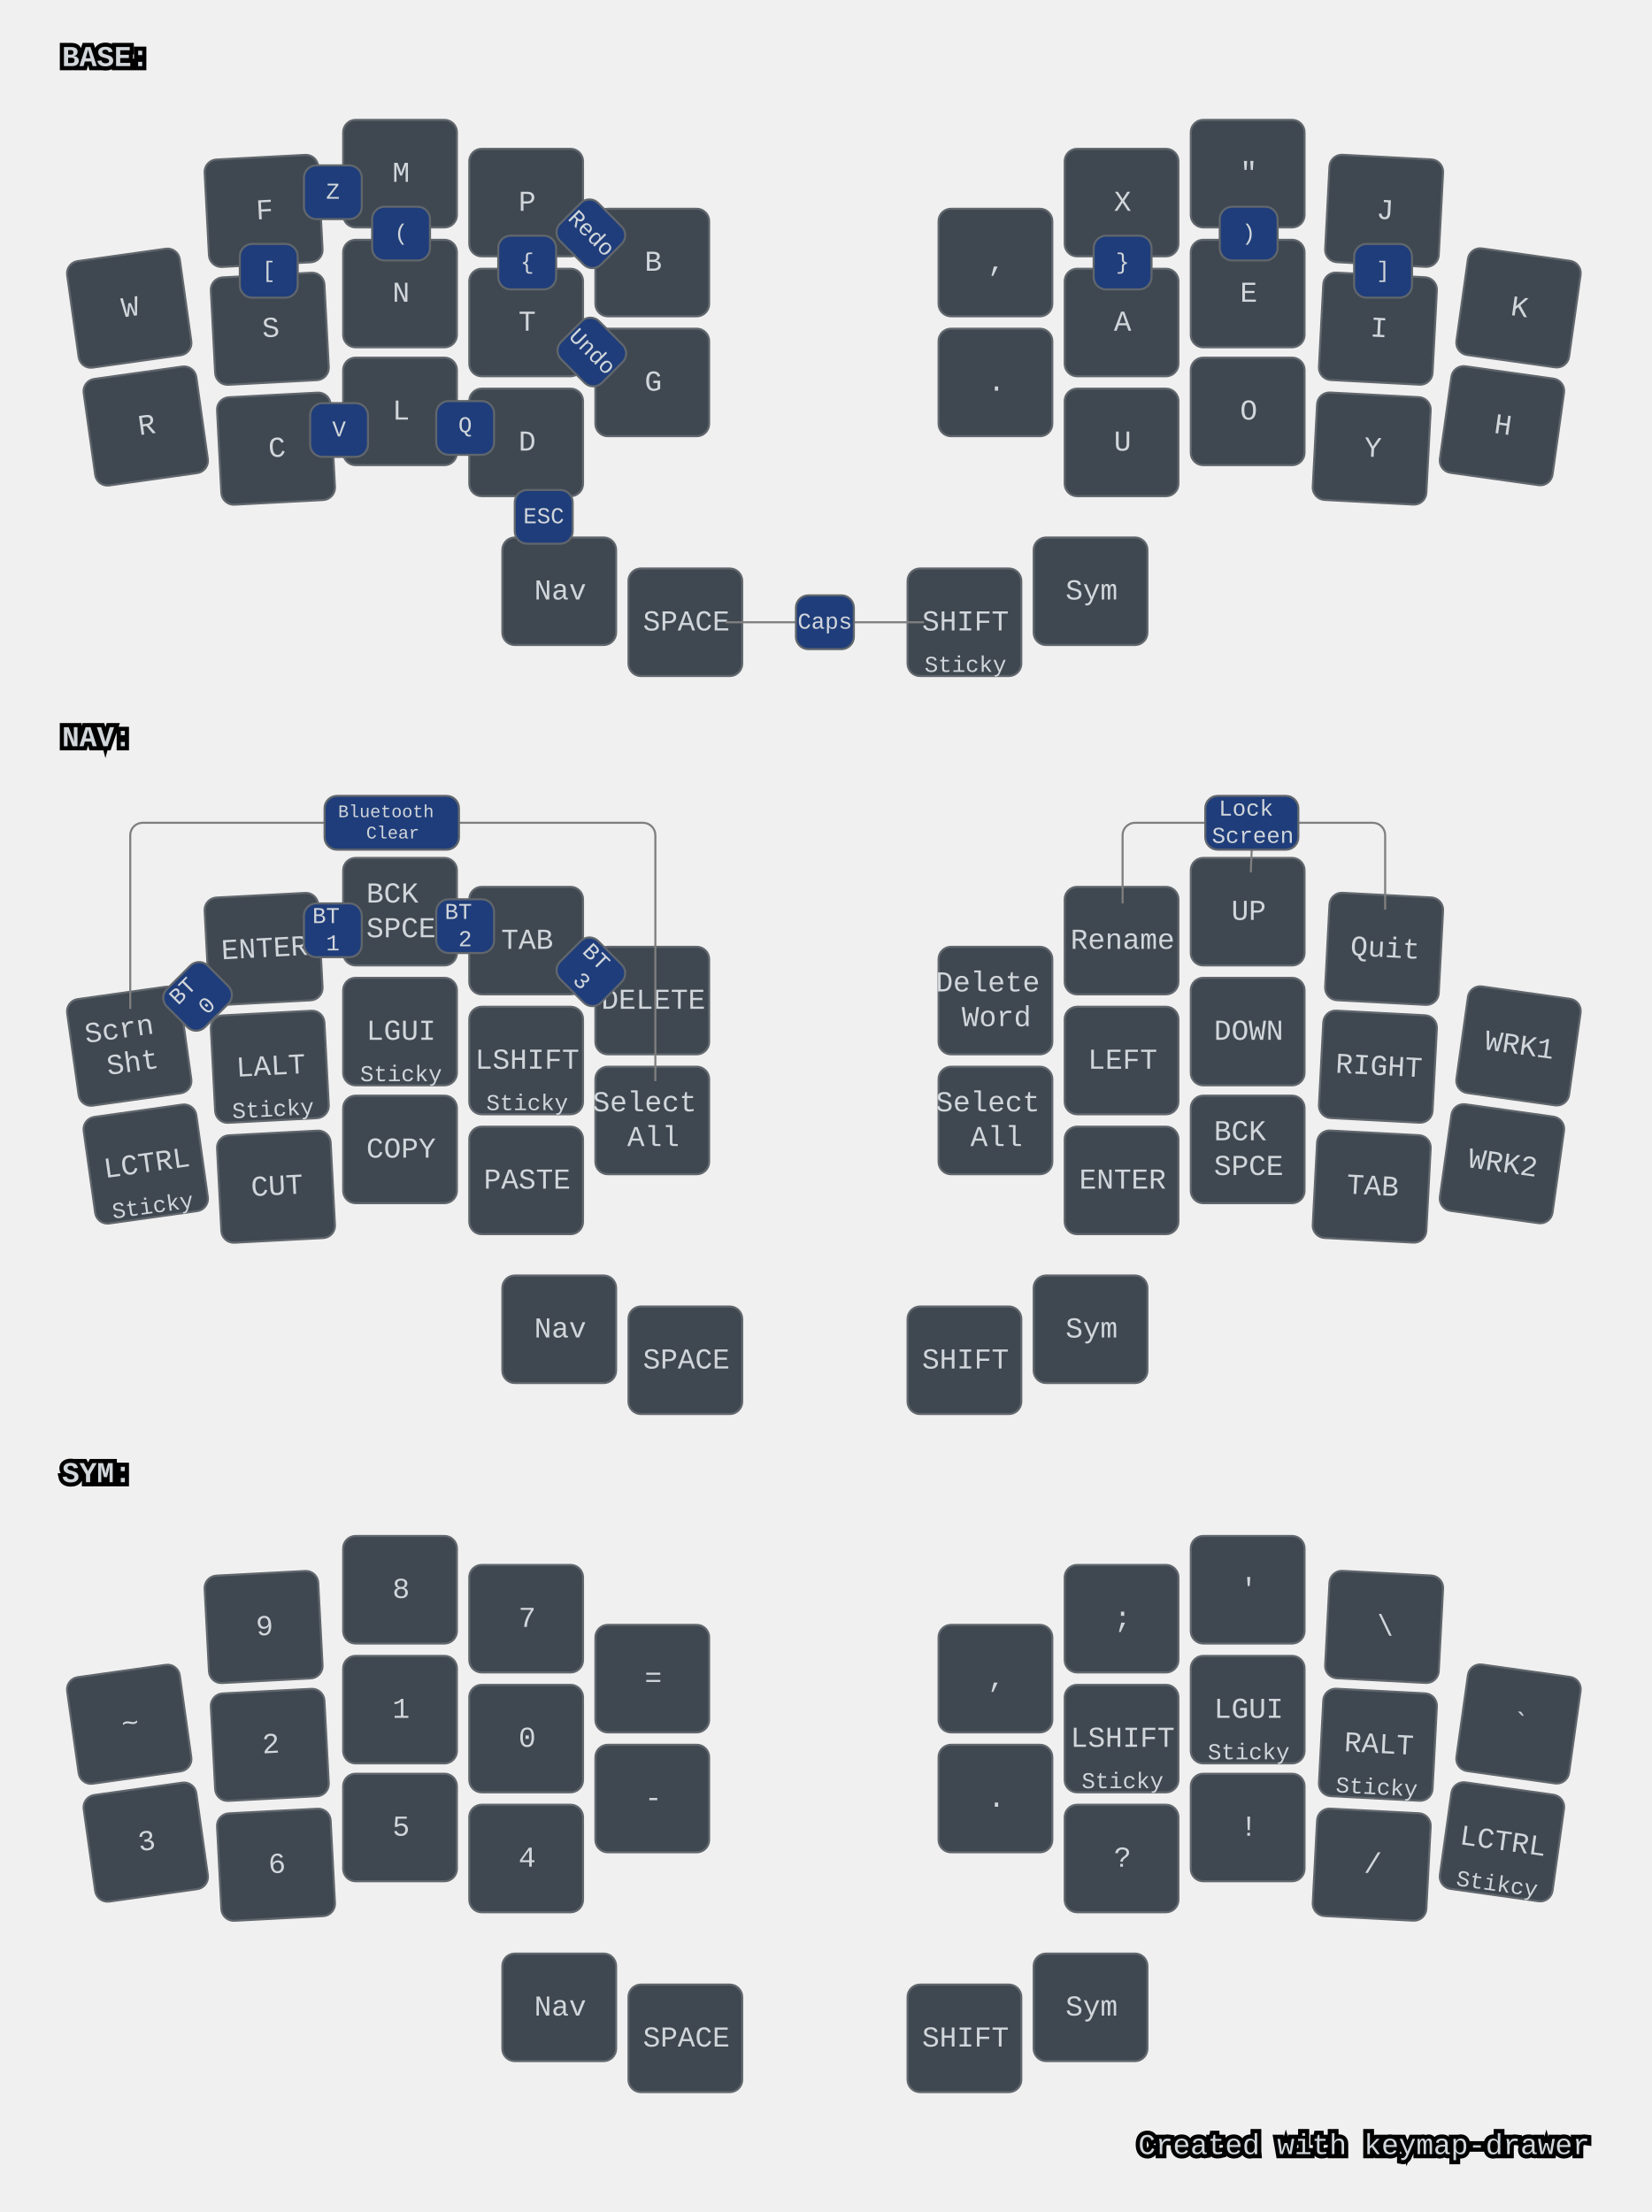
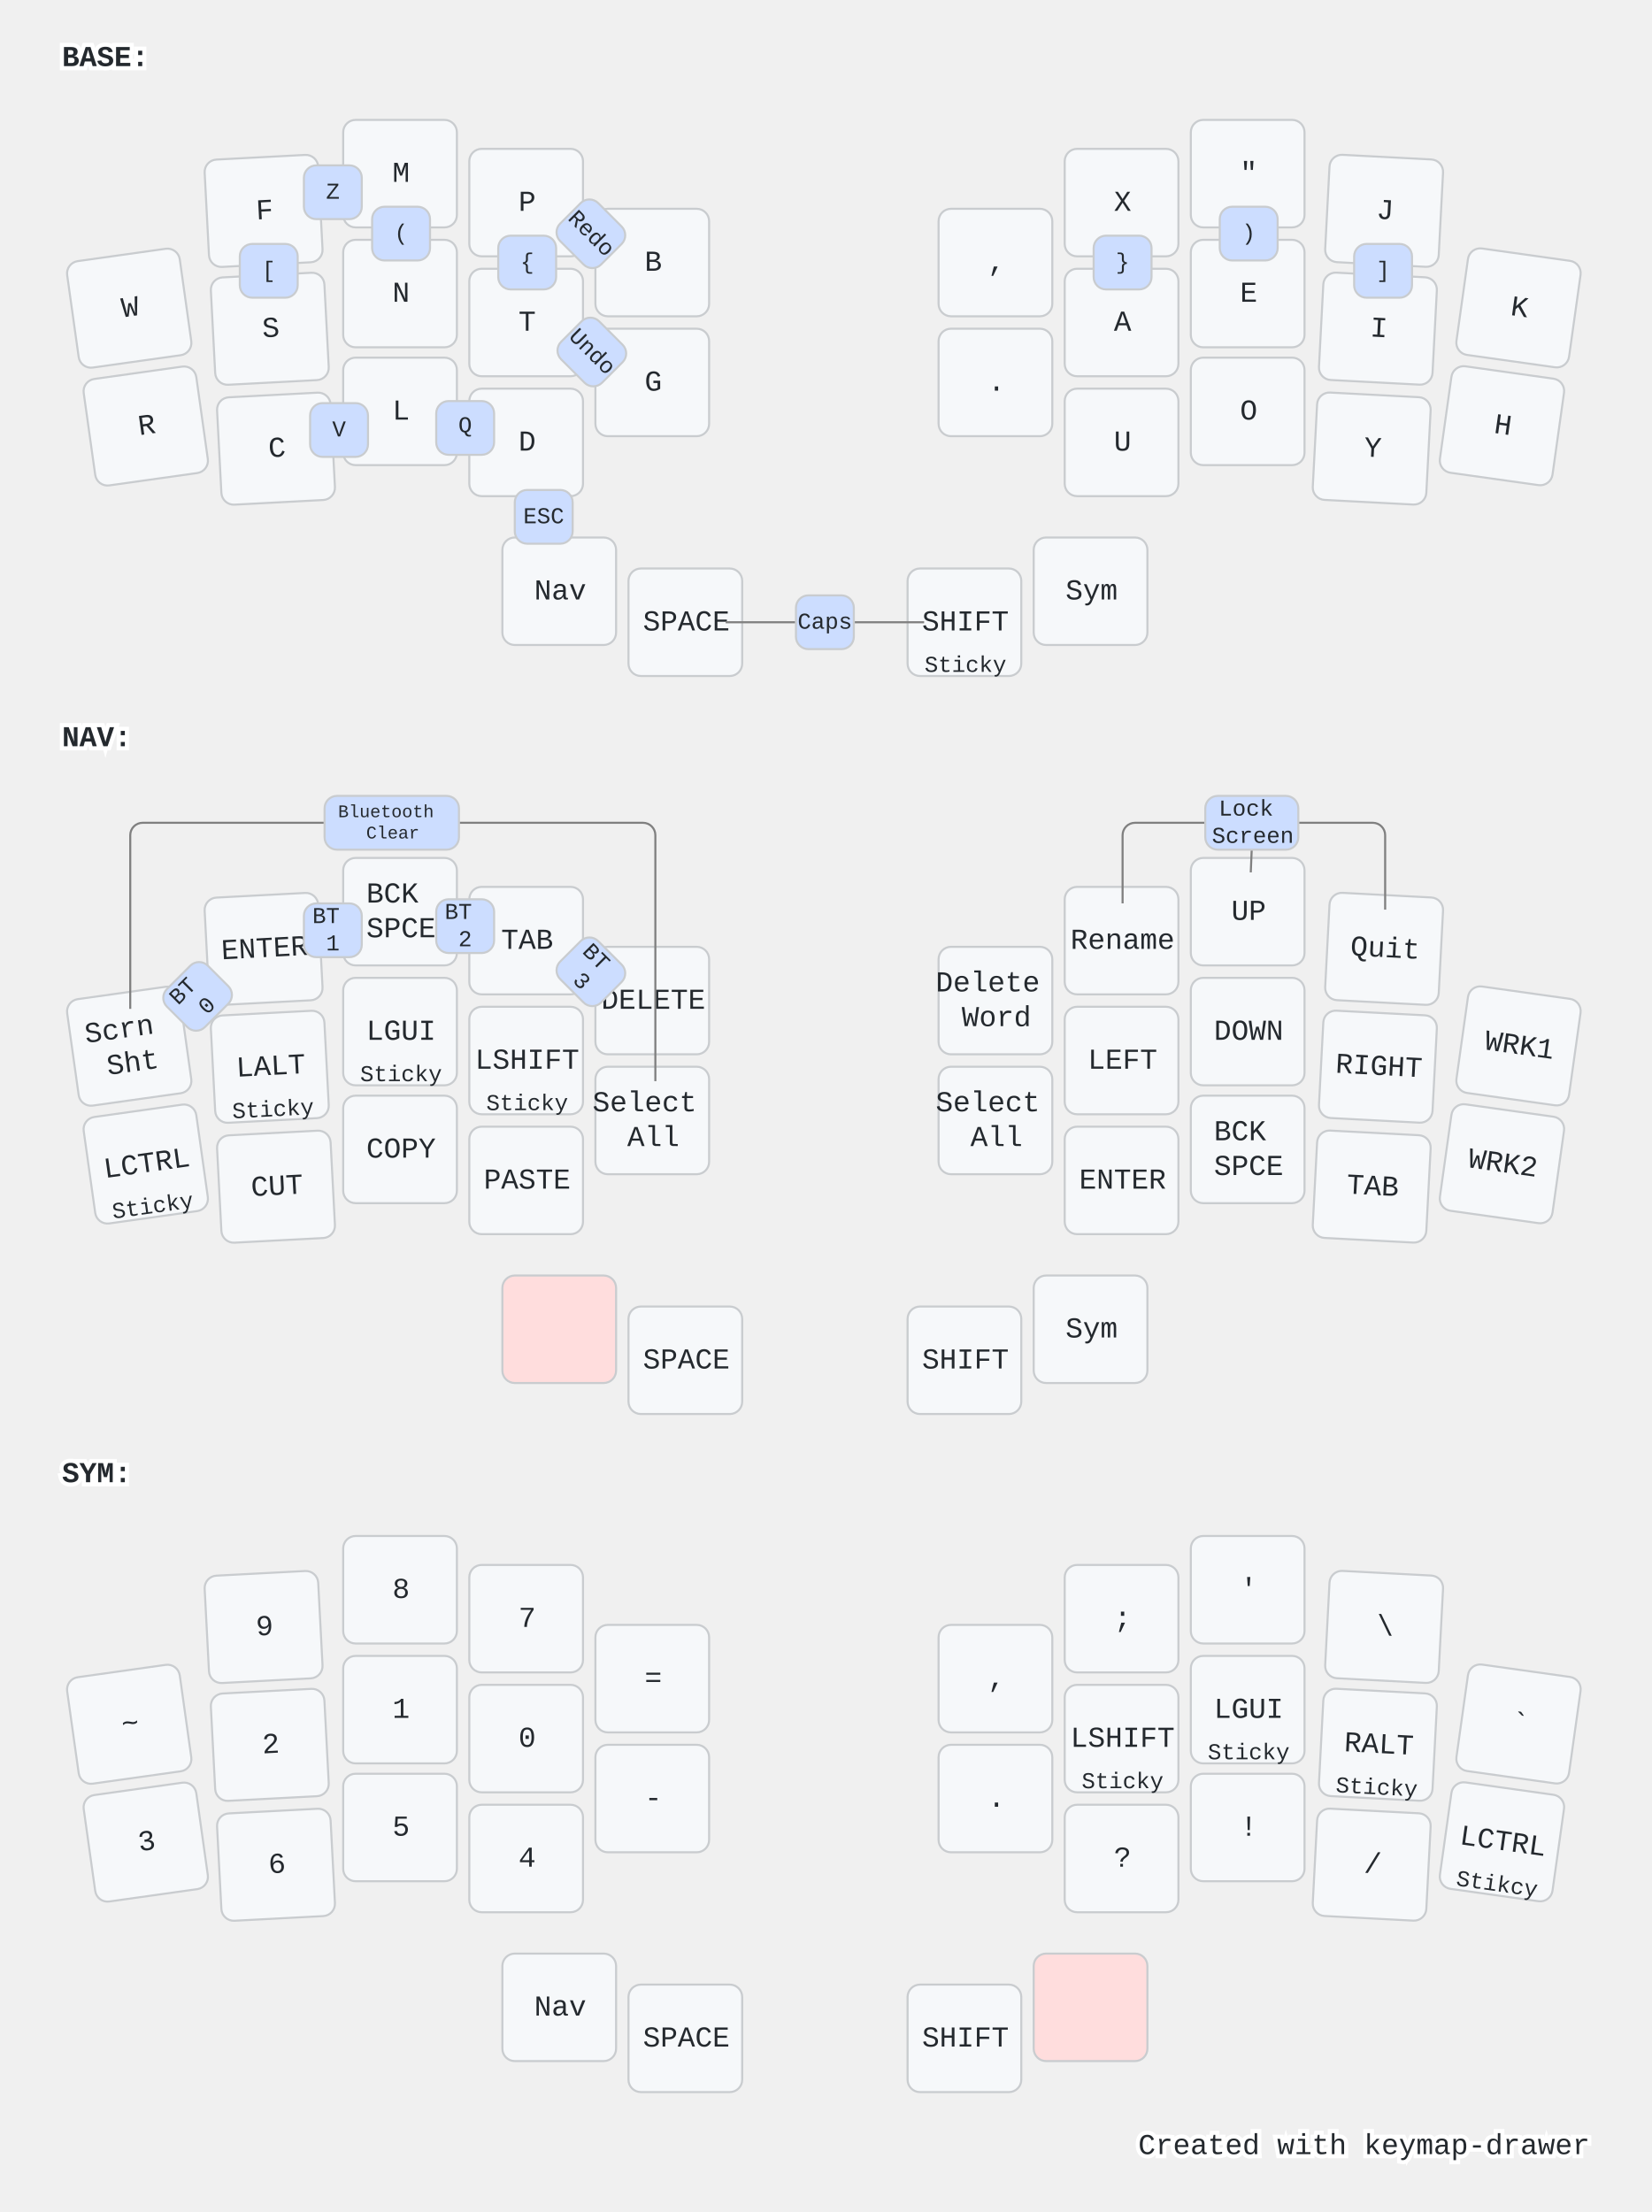
<svg xmlns="http://www.w3.org/2000/svg" width="799" height="1070" viewBox="0 0 799 1070" class="keymap">
  <style>/* inherit to force styles through use tags */
svg path {
    fill: inherit;
}

/* font and background color specifications */
svg.keymap {
    font-family: SFMono-Regular,Consolas,Liberation Mono,Menlo,monospace;
    font-size: 14px;
    font-kerning: normal;
    text-rendering: optimizeLegibility;
    fill: #24292e;
}

/* default key styling */
rect.key {
    fill: #f6f8fa;
}

rect.key, rect.combo {
    stroke: #c9cccf;
    stroke-width: 1;
}

/* default key side styling, only used is draw_key_sides is set */
rect.side {
    filter: brightness(90%);
}

/* color accent for combo boxes */
rect.combo, rect.combo-separate {
    fill: #cdf;
}

/* color accent for held keys */
rect.held, rect.combo.held {
    fill: #fdd;
}

/* color accent for ghost (optional) keys */
rect.ghost, rect.combo.ghost {
    stroke-dasharray: 4, 4;
    stroke-width: 2;
}

text {
    text-anchor: middle;
    dominant-baseline: middle;
}

/* styling for layer labels */
text.label {
    font-weight: bold;
    text-anchor: start;
    stroke: white;
    stroke-width: 4;
    paint-order: stroke;
}

/* styling for optional footer */
text.footer {
    text-anchor: end;
    dominant-baseline: auto;
    stroke: white;
    stroke-width: 4;
    paint-order: stroke;
}

/* styling for combo tap, and key non-tap label text */
text.combo, text.hold, text.shifted, text.left, text.right {
    font-size: 11px;
}

text.hold {
    text-anchor: middle;
    dominant-baseline: auto;
}

text.shifted {
    text-anchor: middle;
    dominant-baseline: hanging;
}

text.left {
    text-anchor: start;
}

text.right {
    text-anchor: end;
}

text.layer-activator {
    text-decoration: underline;
}

/* styling for hold/shifted label text in combo box */
text.combo.hold, text.combo.shifted, text.combo.left, text.combo.right {
    font-size: 8px;
}

/* lighter symbol for transparent keys */
text.trans {
    fill: #7b7e81;
}

/* styling for combo dendrons */
path.combo {
    stroke-width: 1;
    stroke: gray;
    fill: none;
}

/* Start Tabler Icons Cleanup */
/* cannot use height/width with glyphs */
.icon-tabler &gt; path {
    fill: inherit;
    stroke: inherit;
    stroke-width: 2;
}
/* hide tabler's default box */
.icon-tabler &gt; path[stroke="none"][fill="none"] {
    visibility: hidden;
}
/* End Tabler Icons Cleanup */

+ @media (prefers-color-scheme: dark) {
svg.keymap { fill: #d1d6db; }
rect.key { fill: #3f4750; }
rect.key, rect.combo { stroke: #60666c; }
rect.combo, rect.combo-separate { fill: #1f3d7a; }
rect.held, rect.combo.held { fill: #854747; }
text.label, text.footer { stroke: black; }
text.trans { fill: #7e8184; }
path.combo { stroke: #7f7f7f; }
- </style>
+ 
+ }</style>
  <g transform="translate(30, 0)" class="layer-BASE">
    <text x="0" y="28" class="label" id="BASE">BASE:</text>
    <g transform="translate(0, 56)">
      <g transform="translate(33, 93) rotate(-8.0)" class="key keypos-0">
        <rect rx="6" ry="6" x="-28" y="-26" width="55" height="52" class="key" />
        <text x="0" y="0" class="key tap">W</text>
      </g>
      <g transform="translate(98, 46) rotate(-3.0)" class="key keypos-1">
        <rect rx="6" ry="6" x="-28" y="-26" width="55" height="52" class="key" />
        <text x="0" y="0" class="key tap">F</text>
      </g>
      <g transform="translate(164, 28)" class="key keypos-2">
        <rect rx="6" ry="6" x="-28" y="-26" width="55" height="52" class="key" />
        <text x="0" y="0" class="key tap">M</text>
      </g>
      <g transform="translate(225, 42)" class="key keypos-3">
        <rect rx="6" ry="6" x="-28" y="-26" width="55" height="52" class="key" />
        <text x="0" y="0" class="key tap">P</text>
      </g>
      <g transform="translate(286, 71)" class="key keypos-4">
        <rect rx="6" ry="6" x="-28" y="-26" width="55" height="52" class="key" />
        <text x="0" y="0" class="key tap">B</text>
      </g>
      <g transform="translate(452, 71)" class="key keypos-5">
        <rect rx="6" ry="6" x="-28" y="-26" width="55" height="52" class="key" />
        <text x="0" y="0" class="key tap">,</text>
      </g>
      <g transform="translate(513, 42)" class="key keypos-6">
        <rect rx="6" ry="6" x="-28" y="-26" width="55" height="52" class="key" />
        <text x="0" y="0" class="key tap">X</text>
      </g>
      <g transform="translate(574, 28)" class="key keypos-7">
        <rect rx="6" ry="6" x="-28" y="-26" width="55" height="52" class="key" />
        <text x="0" y="0" class="key tap">"</text>
      </g>
      <g transform="translate(640, 46) rotate(3.0)" class="key keypos-8">
        <rect rx="6" ry="6" x="-28" y="-26" width="55" height="52" class="key" />
        <text x="0" y="0" class="key tap">J</text>
      </g>
      <g transform="translate(705, 93) rotate(8.0)" class="key keypos-9">
        <rect rx="6" ry="6" x="-28" y="-26" width="55" height="52" class="key" />
        <text x="0" y="0" class="key tap">K</text>
      </g>
      <g transform="translate(41, 150) rotate(-8.0)" class="key keypos-10">
        <rect rx="6" ry="6" x="-28" y="-26" width="55" height="52" class="key" />
        <text x="0" y="0" class="key tap">R</text>
      </g>
      <g transform="translate(101, 103) rotate(-3.0)" class="key keypos-11">
        <rect rx="6" ry="6" x="-28" y="-26" width="55" height="52" class="key" />
        <text x="0" y="0" class="key tap">S</text>
      </g>
      <g transform="translate(164, 86)" class="key keypos-12">
        <rect rx="6" ry="6" x="-28" y="-26" width="55" height="52" class="key" />
        <text x="0" y="0" class="key tap">N</text>
      </g>
      <g transform="translate(225, 100)" class="key keypos-13">
        <rect rx="6" ry="6" x="-28" y="-26" width="55" height="52" class="key" />
        <text x="0" y="0" class="key tap">T</text>
      </g>
      <g transform="translate(286, 129)" class="key keypos-14">
        <rect rx="6" ry="6" x="-28" y="-26" width="55" height="52" class="key" />
        <text x="0" y="0" class="key tap">G</text>
      </g>
      <g transform="translate(452, 129)" class="key keypos-15">
        <rect rx="6" ry="6" x="-28" y="-26" width="55" height="52" class="key" />
        <text x="0" y="0" class="key tap">.</text>
      </g>
      <g transform="translate(513, 100)" class="key keypos-16">
        <rect rx="6" ry="6" x="-28" y="-26" width="55" height="52" class="key" />
        <text x="0" y="0" class="key tap">A</text>
      </g>
      <g transform="translate(574, 86)" class="key keypos-17">
        <rect rx="6" ry="6" x="-28" y="-26" width="55" height="52" class="key" />
        <text x="0" y="0" class="key tap">E</text>
      </g>
      <g transform="translate(637, 103) rotate(3.0)" class="key keypos-18">
        <rect rx="6" ry="6" x="-28" y="-26" width="55" height="52" class="key" />
        <text x="0" y="0" class="key tap">I</text>
      </g>
      <g transform="translate(697, 150) rotate(8.0)" class="key keypos-19">
        <rect rx="6" ry="6" x="-28" y="-26" width="55" height="52" class="key" />
        <text x="0" y="0" class="key tap">H</text>
      </g>
      <g transform="translate(104, 161) rotate(-3.0)" class="key keypos-20">
        <rect rx="6" ry="6" x="-28" y="-26" width="55" height="52" class="key" />
        <text x="0" y="0" class="key tap">C</text>
      </g>
      <g transform="translate(164, 143)" class="key keypos-21">
        <rect rx="6" ry="6" x="-28" y="-26" width="55" height="52" class="key" />
        <text x="0" y="0" class="key tap">L</text>
      </g>
      <g transform="translate(225, 158)" class="key keypos-22">
        <rect rx="6" ry="6" x="-28" y="-26" width="55" height="52" class="key" />
        <text x="0" y="0" class="key tap">D</text>
      </g>
      <g transform="translate(513, 158)" class="key keypos-23">
        <rect rx="6" ry="6" x="-28" y="-26" width="55" height="52" class="key" />
        <text x="0" y="0" class="key tap">U</text>
      </g>
      <g transform="translate(574, 143)" class="key keypos-24">
        <rect rx="6" ry="6" x="-28" y="-26" width="55" height="52" class="key" />
        <text x="0" y="0" class="key tap">O</text>
      </g>
      <g transform="translate(634, 161) rotate(3.0)" class="key keypos-25">
        <rect rx="6" ry="6" x="-28" y="-26" width="55" height="52" class="key" />
        <text x="0" y="0" class="key tap">Y</text>
      </g>
      <g transform="translate(241, 230)" class="key keypos-26">
        <rect rx="6" ry="6" x="-28" y="-26" width="55" height="52" class="key" />
        <text x="0" y="0" class="key tap">Nav</text>
      </g>
      <g transform="translate(302, 245)" class="key keypos-27">
        <rect rx="6" ry="6" x="-28" y="-26" width="55" height="52" class="key" />
        <text x="0" y="0" class="key tap">SPACE</text>
      </g>
      <g transform="translate(437, 245)" class="key keypos-28">
        <rect rx="6" ry="6" x="-28" y="-26" width="55" height="52" class="key" />
        <text x="0" y="0" class="key tap">SHIFT</text>
        <text x="0" y="24" class="key hold">Sticky</text>
      </g>
      <g transform="translate(498, 230)" class="key keypos-29">
        <rect rx="6" ry="6" x="-28" y="-26" width="55" height="52" class="key" />
        <text x="0" y="0" class="key tap">Sym</text>
      </g>
      <g class="combo combopos-0">
        <rect rx="6" ry="6" x="181" y="138" width="28" height="26" class="combo" />
        <text x="195" y="150" class="combo tap">Q</text>
      </g>
      <g class="combo combopos-1">
        <rect rx="6" ry="6" x="117" y="24" width="28" height="26" class="combo" />
        <text x="131" y="37" class="combo tap">Z</text>
      </g>
      <g class="combo combopos-2">
        <rect rx="6" ry="6" x="120" y="139" width="28" height="26" class="combo" />
        <text x="134" y="152" class="combo tap">V</text>
      </g>
      <g class="combo combopos-3">
        <rect rx="6" ry="6" x="86" y="62" width="28" height="26" class="combo" />
        <text x="100" y="75" class="combo tap">[</text>
      </g>
      <g class="combo combopos-4">
        <rect rx="6" ry="6" x="625" y="62" width="28" height="26" class="combo" />
        <text x="639" y="75" class="combo tap">]</text>
      </g>
      <g class="combo combopos-5">
        <rect rx="6" ry="6" x="150" y="44" width="28" height="26" class="combo" />
        <text x="164" y="57" class="combo tap">(</text>
      </g>
      <g class="combo combopos-6">
        <rect rx="6" ry="6" x="560" y="44" width="28" height="26" class="combo" />
        <text x="574" y="57" class="combo tap">)</text>
      </g>
      <g class="combo combopos-7">
        <rect rx="6" ry="6" x="211" y="58" width="28" height="26" class="combo" />
        <text x="225" y="71" class="combo tap">{</text>
      </g>
      <g class="combo combopos-8">
        <rect rx="6" ry="6" x="499" y="58" width="28" height="26" class="combo" />
        <text x="513" y="71" class="combo tap">}</text>
      </g>
      <g class="combo combopos-9">
        <path d="M369,245 l-48,0" class="combo" />
        <path d="M369,245 l48,0" class="combo" />
        <rect rx="6" ry="6" x="355" y="232" width="28" height="26" class="combo" />
        <text x="369" y="245" class="combo tap">Caps</text>
      </g>
      <g class="combo combopos-10">
        <g transform="rotate(45.0, 255.8045, 56.812)">
          <rect rx="6" ry="6" x="242" y="44" width="28" height="26" class="combo" />
          <text x="256" y="57" class="combo tap">Redo</text>
        </g>
      </g>
      <g class="combo combopos-11">
        <g transform="rotate(45.0, 255.8045, 114.464)">
          <rect rx="6" ry="6" x="242" y="101" width="28" height="26" class="combo" />
          <text x="256" y="114" class="combo tap">Undo</text>
        </g>
      </g>
      <g class="combo combopos-12">
        <rect rx="6" ry="6" x="219" y="181" width="28" height="26" class="combo" />
        <text x="233" y="194" class="combo tap">ESC</text>
      </g>
    </g>
  </g>
  <g transform="translate(30, 329)" class="layer-NAV">
    <text x="0" y="28" class="label" id="NAV">NAV:</text>
    <g transform="translate(0, 84)">
      <g transform="translate(33, 93) rotate(-8.0)" class="key keypos-0">
        <rect rx="6" ry="6" x="-28" y="-26" width="55" height="52" class="key" />
        <text x="0" y="0" class="key tap">
          <tspan x="0" dy="-0.6em">Scrn</tspan>
          <tspan x="0" dy="1.2em">Sht</tspan>
        </text>
      </g>
      <g transform="translate(98, 46) rotate(-3.0)" class="key keypos-1">
        <rect rx="6" ry="6" x="-28" y="-26" width="55" height="52" class="key" />
        <text x="0" y="0" class="key tap">ENTER</text>
      </g>
      <g transform="translate(164, 28)" class="key keypos-2">
        <rect rx="6" ry="6" x="-28" y="-26" width="55" height="52" class="key" />
        <text x="0" y="0" class="key tap">
          <tspan x="0" dy="-0.6em">BCK</tspan>
          <tspan x="0" dy="1.2em">SPCE</tspan>
        </text>
      </g>
      <g transform="translate(225, 42)" class="key keypos-3">
        <rect rx="6" ry="6" x="-28" y="-26" width="55" height="52" class="key" />
        <text x="0" y="0" class="key tap">TAB</text>
      </g>
      <g transform="translate(286, 71)" class="key keypos-4">
        <rect rx="6" ry="6" x="-28" y="-26" width="55" height="52" class="key" />
        <text x="0" y="0" class="key tap">DELETE</text>
      </g>
      <g transform="translate(452, 71)" class="key keypos-5">
        <rect rx="6" ry="6" x="-28" y="-26" width="55" height="52" class="key" />
        <text x="0" y="0" class="key tap">
          <tspan x="0" dy="-0.6em">Delete</tspan>
          <tspan x="0" dy="1.2em">Word</tspan>
        </text>
      </g>
      <g transform="translate(513, 42)" class="key keypos-6">
        <rect rx="6" ry="6" x="-28" y="-26" width="55" height="52" class="key" />
        <text x="0" y="0" class="key tap">Rename</text>
      </g>
      <g transform="translate(574, 28)" class="key keypos-7">
        <rect rx="6" ry="6" x="-28" y="-26" width="55" height="52" class="key" />
        <text x="0" y="0" class="key tap">UP</text>
      </g>
      <g transform="translate(640, 46) rotate(3.0)" class="key keypos-8">
        <rect rx="6" ry="6" x="-28" y="-26" width="55" height="52" class="key" />
        <text x="0" y="0" class="key tap">Quit</text>
      </g>
      <g transform="translate(705, 93) rotate(8.0)" class="key keypos-9">
        <rect rx="6" ry="6" x="-28" y="-26" width="55" height="52" class="key" />
        <text x="0" y="0" class="key tap">WRK1</text>
      </g>
      <g transform="translate(41, 150) rotate(-8.0)" class="key keypos-10">
        <rect rx="6" ry="6" x="-28" y="-26" width="55" height="52" class="key" />
        <text x="0" y="0" class="key tap">LCTRL</text>
        <text x="0" y="24" class="key hold">Sticky</text>
      </g>
      <g transform="translate(101, 103) rotate(-3.0)" class="key keypos-11">
        <rect rx="6" ry="6" x="-28" y="-26" width="55" height="52" class="key" />
        <text x="0" y="0" class="key tap">LALT</text>
        <text x="0" y="24" class="key hold">Sticky</text>
      </g>
      <g transform="translate(164, 86)" class="key keypos-12">
        <rect rx="6" ry="6" x="-28" y="-26" width="55" height="52" class="key" />
        <text x="0" y="0" class="key tap">LGUI</text>
        <text x="0" y="24" class="key hold">Sticky</text>
      </g>
      <g transform="translate(225, 100)" class="key keypos-13">
        <rect rx="6" ry="6" x="-28" y="-26" width="55" height="52" class="key" />
        <text x="0" y="0" class="key tap">LSHIFT</text>
        <text x="0" y="24" class="key hold">Sticky</text>
      </g>
      <g transform="translate(286, 129)" class="key keypos-14">
        <rect rx="6" ry="6" x="-28" y="-26" width="55" height="52" class="key" />
        <text x="0" y="0" class="key tap">
          <tspan x="0" dy="-0.6em">Select</tspan>
          <tspan x="0" dy="1.2em">All</tspan>
        </text>
      </g>
      <g transform="translate(452, 129)" class="key keypos-15">
        <rect rx="6" ry="6" x="-28" y="-26" width="55" height="52" class="key" />
        <text x="0" y="0" class="key tap">
          <tspan x="0" dy="-0.6em">Select</tspan>
          <tspan x="0" dy="1.2em">All</tspan>
        </text>
      </g>
      <g transform="translate(513, 100)" class="key keypos-16">
        <rect rx="6" ry="6" x="-28" y="-26" width="55" height="52" class="key" />
        <text x="0" y="0" class="key tap">LEFT</text>
      </g>
      <g transform="translate(574, 86)" class="key keypos-17">
        <rect rx="6" ry="6" x="-28" y="-26" width="55" height="52" class="key" />
        <text x="0" y="0" class="key tap">DOWN</text>
      </g>
      <g transform="translate(637, 103) rotate(3.0)" class="key keypos-18">
        <rect rx="6" ry="6" x="-28" y="-26" width="55" height="52" class="key" />
        <text x="0" y="0" class="key tap">RIGHT</text>
      </g>
      <g transform="translate(697, 150) rotate(8.0)" class="key keypos-19">
        <rect rx="6" ry="6" x="-28" y="-26" width="55" height="52" class="key" />
        <text x="0" y="0" class="key tap">WRK2</text>
      </g>
      <g transform="translate(104, 161) rotate(-3.0)" class="key keypos-20">
        <rect rx="6" ry="6" x="-28" y="-26" width="55" height="52" class="key" />
        <text x="0" y="0" class="key tap">CUT</text>
      </g>
      <g transform="translate(164, 143)" class="key keypos-21">
        <rect rx="6" ry="6" x="-28" y="-26" width="55" height="52" class="key" />
        <text x="0" y="0" class="key tap">COPY</text>
      </g>
      <g transform="translate(225, 158)" class="key keypos-22">
        <rect rx="6" ry="6" x="-28" y="-26" width="55" height="52" class="key" />
        <text x="0" y="0" class="key tap">PASTE</text>
      </g>
      <g transform="translate(513, 158)" class="key keypos-23">
        <rect rx="6" ry="6" x="-28" y="-26" width="55" height="52" class="key" />
        <text x="0" y="0" class="key tap">ENTER</text>
      </g>
      <g transform="translate(574, 143)" class="key keypos-24">
        <rect rx="6" ry="6" x="-28" y="-26" width="55" height="52" class="key" />
        <text x="0" y="0" class="key tap">
          <tspan x="0" dy="-0.6em">BCK</tspan>
          <tspan x="0" dy="1.2em">SPCE</tspan>
        </text>
      </g>
      <g transform="translate(634, 161) rotate(3.0)" class="key keypos-25">
        <rect rx="6" ry="6" x="-28" y="-26" width="55" height="52" class="key" />
        <text x="0" y="0" class="key tap">TAB</text>
      </g>
-       <g transform="translate(241, 230)" class="key keypos-26">
-         <rect rx="6" ry="6" x="-28" y="-26" width="55" height="52" class="key" />
-         <text x="0" y="0" class="key tap">Nav</text>
+       <g transform="translate(241, 230)" class="key held keypos-26">
+         <rect rx="6" ry="6" x="-28" y="-26" width="55" height="52" class="key held" />
      </g>
      <g transform="translate(302, 245)" class="key keypos-27">
        <rect rx="6" ry="6" x="-28" y="-26" width="55" height="52" class="key" />
        <text x="0" y="0" class="key tap">SPACE</text>
      </g>
      <g transform="translate(437, 245)" class="key keypos-28">
        <rect rx="6" ry="6" x="-28" y="-26" width="55" height="52" class="key" />
        <text x="0" y="0" class="key tap">SHIFT</text>
      </g>
      <g transform="translate(498, 230)" class="key keypos-29">
        <rect rx="6" ry="6" x="-28" y="-26" width="55" height="52" class="key" />
        <text x="0" y="0" class="key tap">Sym</text>
      </g>
      <g class="combo combopos-0">
        <path d="M576,-15 h-57 a6.0,6.0 0 0 0 -6.0,6.0 v33" class="combo" />
        <path d="M576,-15 l-1,24" class="combo" />
        <path d="M576,-15 h58 a6.0,6.0 0 0 1 6.0,6.0 v36" class="combo" />
        <rect rx="6" ry="6" x="553" y="-28" width="45" height="26" class="combo" />
        <text x="576" y="-15" class="combo tap">
          <tspan x="576" dy="-0.6em">Lock</tspan>
          <tspan x="576" dy="1.2em">Screen</tspan>
        </text>
      </g>
      <g class="combo combopos-1">
        <path d="M160,-15 h-121 a6.0,6.0 0 0 0 -6.0,6.0 v84" class="combo" />
        <path d="M160,-15 h121 a6.0,6.0 0 0 1 6.0,6.0 v119" class="combo" />
        <rect rx="6" ry="6" x="127" y="-28" width="65" height="26" class="combo" />
        <text x="160" y="-15" class="combo tap">
          <tspan x="160" dy="-0.6em" style="font-size: 78%">Bluetooth</tspan>
          <tspan x="160" dy="1.2em" style="font-size: 78%">Clear</tspan>
        </text>
      </g>
      <g class="combo combopos-2">
        <g transform="rotate(-45.0, 65.76843, 69.49478)">
          <rect rx="6" ry="6" x="52" y="56" width="28" height="26" class="combo" />
          <text x="66" y="69" class="combo tap">
            <tspan x="66" dy="-0.6em">BT</tspan>
            <tspan x="66" dy="1.2em">0</tspan>
          </text>
        </g>
      </g>
      <g class="combo combopos-3">
        <rect rx="6" ry="6" x="117" y="24" width="28" height="26" class="combo" />
        <text x="131" y="37" class="combo tap">
          <tspan x="131" dy="-0.6em">BT</tspan>
          <tspan x="131" dy="1.2em">1</tspan>
        </text>
      </g>
      <g class="combo combopos-4">
        <rect rx="6" ry="6" x="181" y="22" width="28" height="26" class="combo" />
        <text x="195" y="35" class="combo tap">
          <tspan x="195" dy="-0.6em">BT</tspan>
          <tspan x="195" dy="1.2em">2</tspan>
        </text>
      </g>
      <g class="combo combopos-5">
        <g transform="rotate(45.0, 255.8045, 56.812)">
          <rect rx="6" ry="6" x="242" y="44" width="28" height="26" class="combo" />
          <text x="256" y="57" class="combo tap">
            <tspan x="256" dy="-0.6em">BT</tspan>
            <tspan x="256" dy="1.2em">3</tspan>
          </text>
        </g>
      </g>
    </g>
  </g>
  <g transform="translate(30, 685)" class="layer-SYM">
    <text x="0" y="28" class="label" id="SYM">SYM:</text>
    <g transform="translate(0, 56)">
      <g transform="translate(33, 93) rotate(-8.0)" class="key keypos-0">
        <rect rx="6" ry="6" x="-28" y="-26" width="55" height="52" class="key" />
        <text x="0" y="0" class="key tap">~</text>
      </g>
      <g transform="translate(98, 46) rotate(-3.0)" class="key keypos-1">
        <rect rx="6" ry="6" x="-28" y="-26" width="55" height="52" class="key" />
        <text x="0" y="0" class="key tap">9</text>
      </g>
      <g transform="translate(164, 28)" class="key keypos-2">
        <rect rx="6" ry="6" x="-28" y="-26" width="55" height="52" class="key" />
        <text x="0" y="0" class="key tap">8</text>
      </g>
      <g transform="translate(225, 42)" class="key keypos-3">
        <rect rx="6" ry="6" x="-28" y="-26" width="55" height="52" class="key" />
        <text x="0" y="0" class="key tap">7</text>
      </g>
      <g transform="translate(286, 71)" class="key keypos-4">
        <rect rx="6" ry="6" x="-28" y="-26" width="55" height="52" class="key" />
        <text x="0" y="0" class="key tap">=</text>
      </g>
      <g transform="translate(452, 71)" class="key keypos-5">
        <rect rx="6" ry="6" x="-28" y="-26" width="55" height="52" class="key" />
        <text x="0" y="0" class="key tap">,</text>
      </g>
      <g transform="translate(513, 42)" class="key keypos-6">
        <rect rx="6" ry="6" x="-28" y="-26" width="55" height="52" class="key" />
        <text x="0" y="0" class="key tap">;</text>
      </g>
      <g transform="translate(574, 28)" class="key keypos-7">
        <rect rx="6" ry="6" x="-28" y="-26" width="55" height="52" class="key" />
        <text x="0" y="0" class="key tap">'</text>
      </g>
      <g transform="translate(640, 46) rotate(3.0)" class="key keypos-8">
        <rect rx="6" ry="6" x="-28" y="-26" width="55" height="52" class="key" />
        <text x="0" y="0" class="key tap">\</text>
      </g>
      <g transform="translate(705, 93) rotate(8.0)" class="key keypos-9">
        <rect rx="6" ry="6" x="-28" y="-26" width="55" height="52" class="key" />
        <text x="0" y="0" class="key tap">`</text>
      </g>
      <g transform="translate(41, 150) rotate(-8.0)" class="key keypos-10">
        <rect rx="6" ry="6" x="-28" y="-26" width="55" height="52" class="key" />
        <text x="0" y="0" class="key tap">3</text>
      </g>
      <g transform="translate(101, 103) rotate(-3.0)" class="key keypos-11">
        <rect rx="6" ry="6" x="-28" y="-26" width="55" height="52" class="key" />
        <text x="0" y="0" class="key tap">2</text>
      </g>
      <g transform="translate(164, 86)" class="key keypos-12">
        <rect rx="6" ry="6" x="-28" y="-26" width="55" height="52" class="key" />
        <text x="0" y="0" class="key tap">1</text>
      </g>
      <g transform="translate(225, 100)" class="key keypos-13">
        <rect rx="6" ry="6" x="-28" y="-26" width="55" height="52" class="key" />
        <text x="0" y="0" class="key tap">0</text>
      </g>
      <g transform="translate(286, 129)" class="key keypos-14">
        <rect rx="6" ry="6" x="-28" y="-26" width="55" height="52" class="key" />
        <text x="0" y="0" class="key tap">-</text>
      </g>
      <g transform="translate(452, 129)" class="key keypos-15">
        <rect rx="6" ry="6" x="-28" y="-26" width="55" height="52" class="key" />
        <text x="0" y="0" class="key tap">.</text>
      </g>
      <g transform="translate(513, 100)" class="key keypos-16">
        <rect rx="6" ry="6" x="-28" y="-26" width="55" height="52" class="key" />
        <text x="0" y="0" class="key tap">LSHIFT</text>
        <text x="0" y="24" class="key hold">Sticky</text>
      </g>
      <g transform="translate(574, 86)" class="key keypos-17">
        <rect rx="6" ry="6" x="-28" y="-26" width="55" height="52" class="key" />
        <text x="0" y="0" class="key tap">LGUI</text>
        <text x="0" y="24" class="key hold">Sticky</text>
      </g>
      <g transform="translate(637, 103) rotate(3.0)" class="key keypos-18">
        <rect rx="6" ry="6" x="-28" y="-26" width="55" height="52" class="key" />
        <text x="0" y="0" class="key tap">RALT</text>
        <text x="0" y="24" class="key hold">Sticky</text>
      </g>
      <g transform="translate(697, 150) rotate(8.0)" class="key keypos-19">
        <rect rx="6" ry="6" x="-28" y="-26" width="55" height="52" class="key" />
        <text x="0" y="0" class="key tap">LCTRL</text>
        <text x="0" y="24" class="key hold">Stikcy</text>
      </g>
      <g transform="translate(104, 161) rotate(-3.0)" class="key keypos-20">
        <rect rx="6" ry="6" x="-28" y="-26" width="55" height="52" class="key" />
        <text x="0" y="0" class="key tap">6</text>
      </g>
      <g transform="translate(164, 143)" class="key keypos-21">
        <rect rx="6" ry="6" x="-28" y="-26" width="55" height="52" class="key" />
        <text x="0" y="0" class="key tap">5</text>
      </g>
      <g transform="translate(225, 158)" class="key keypos-22">
        <rect rx="6" ry="6" x="-28" y="-26" width="55" height="52" class="key" />
        <text x="0" y="0" class="key tap">4</text>
      </g>
      <g transform="translate(513, 158)" class="key keypos-23">
        <rect rx="6" ry="6" x="-28" y="-26" width="55" height="52" class="key" />
        <text x="0" y="0" class="key tap">?</text>
      </g>
      <g transform="translate(574, 143)" class="key keypos-24">
        <rect rx="6" ry="6" x="-28" y="-26" width="55" height="52" class="key" />
        <text x="0" y="0" class="key tap">!</text>
      </g>
      <g transform="translate(634, 161) rotate(3.0)" class="key keypos-25">
        <rect rx="6" ry="6" x="-28" y="-26" width="55" height="52" class="key" />
        <text x="0" y="0" class="key tap">/</text>
      </g>
      <g transform="translate(241, 230)" class="key keypos-26">
        <rect rx="6" ry="6" x="-28" y="-26" width="55" height="52" class="key" />
        <text x="0" y="0" class="key tap">Nav</text>
      </g>
      <g transform="translate(302, 245)" class="key keypos-27">
        <rect rx="6" ry="6" x="-28" y="-26" width="55" height="52" class="key" />
        <text x="0" y="0" class="key tap">SPACE</text>
      </g>
      <g transform="translate(437, 245)" class="key keypos-28">
        <rect rx="6" ry="6" x="-28" y="-26" width="55" height="52" class="key" />
        <text x="0" y="0" class="key tap">SHIFT</text>
      </g>
-       <g transform="translate(498, 230)" class="key keypos-29">
-         <rect rx="6" ry="6" x="-28" y="-26" width="55" height="52" class="key" />
-         <text x="0" y="0" class="key tap">Sym</text>
+       <g transform="translate(498, 230)" class="key held keypos-29">
+         <rect rx="6" ry="6" x="-28" y="-26" width="55" height="52" class="key held" />
      </g>
    </g>
  </g>
  <text x="769.0" y="1042.0" class="footer">Created with <a href="https://github.com/caksoylar/keymap-drawer">keymap-drawer</a>
  </text>
</svg>
